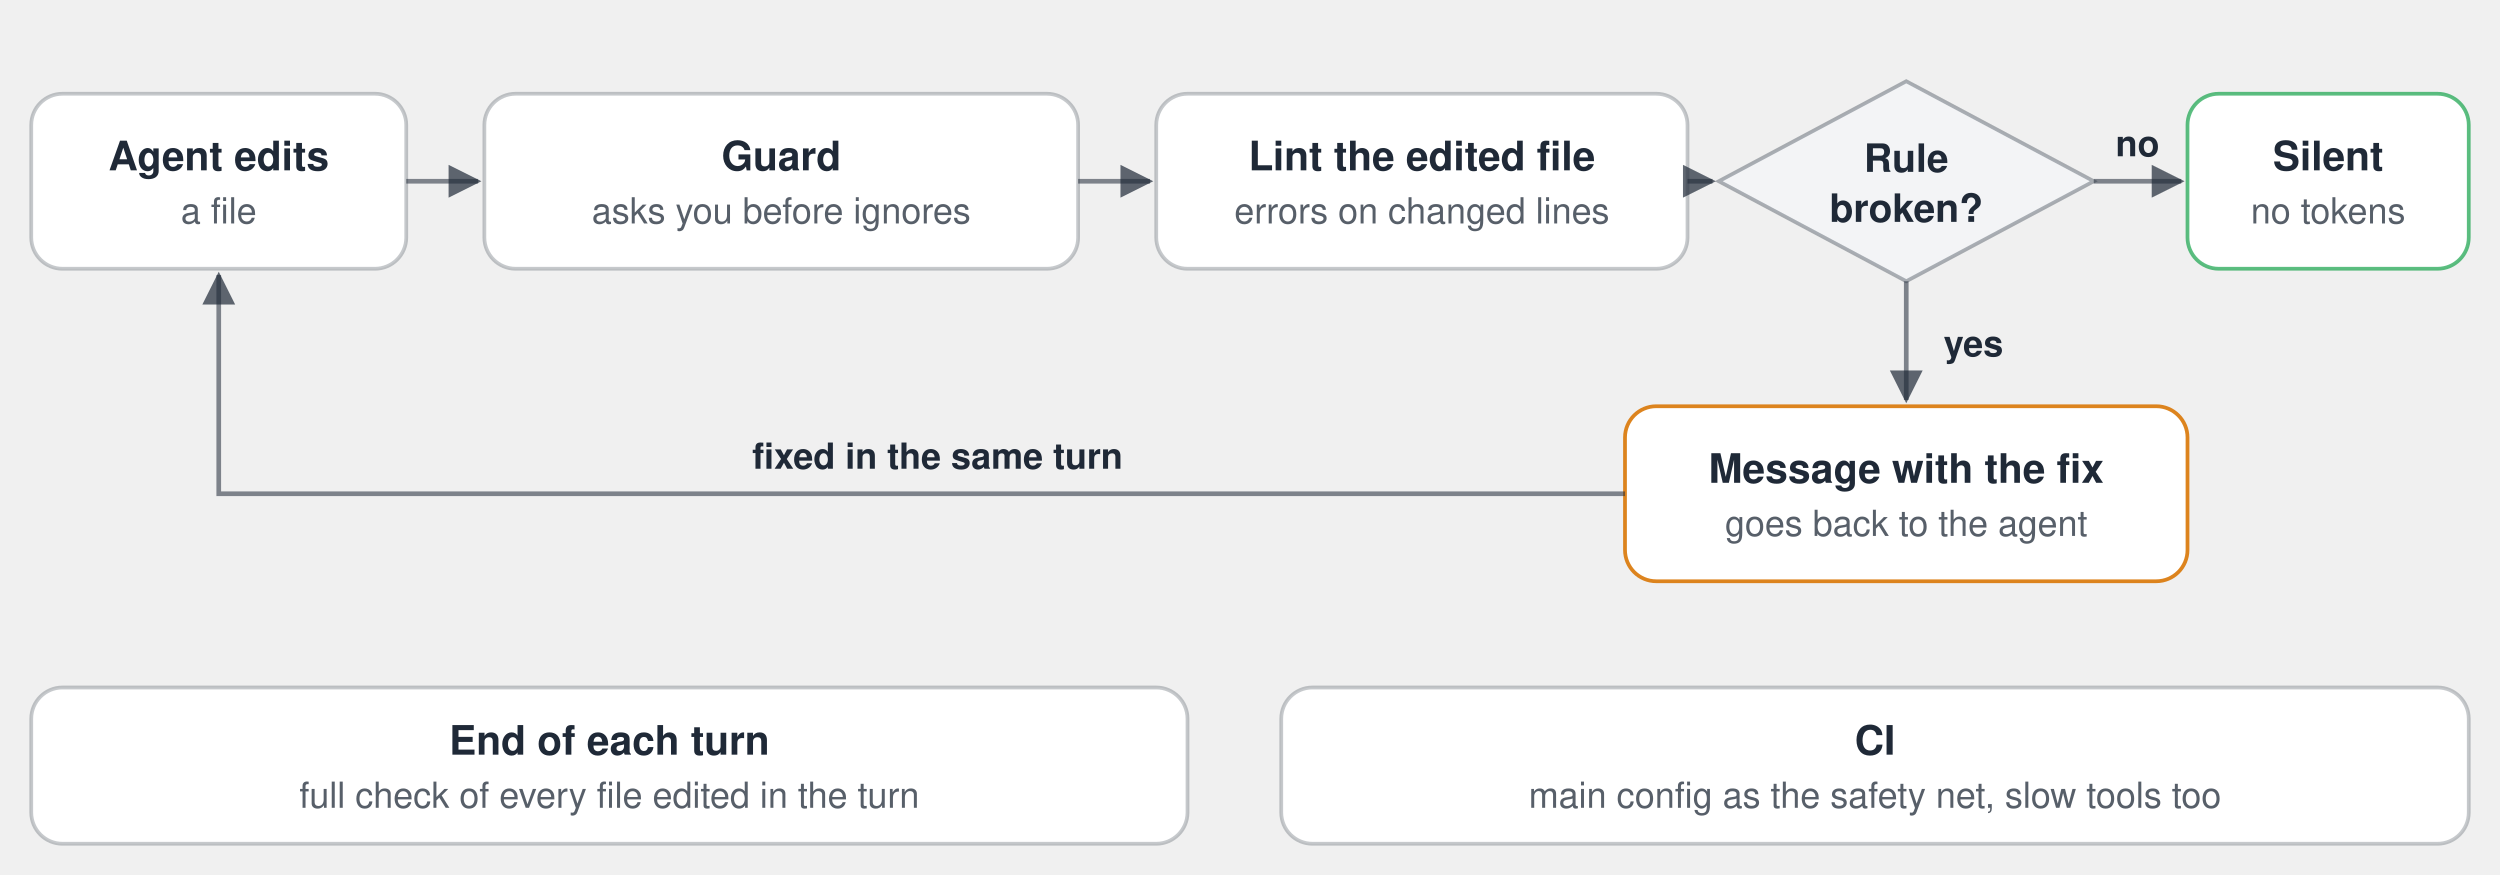
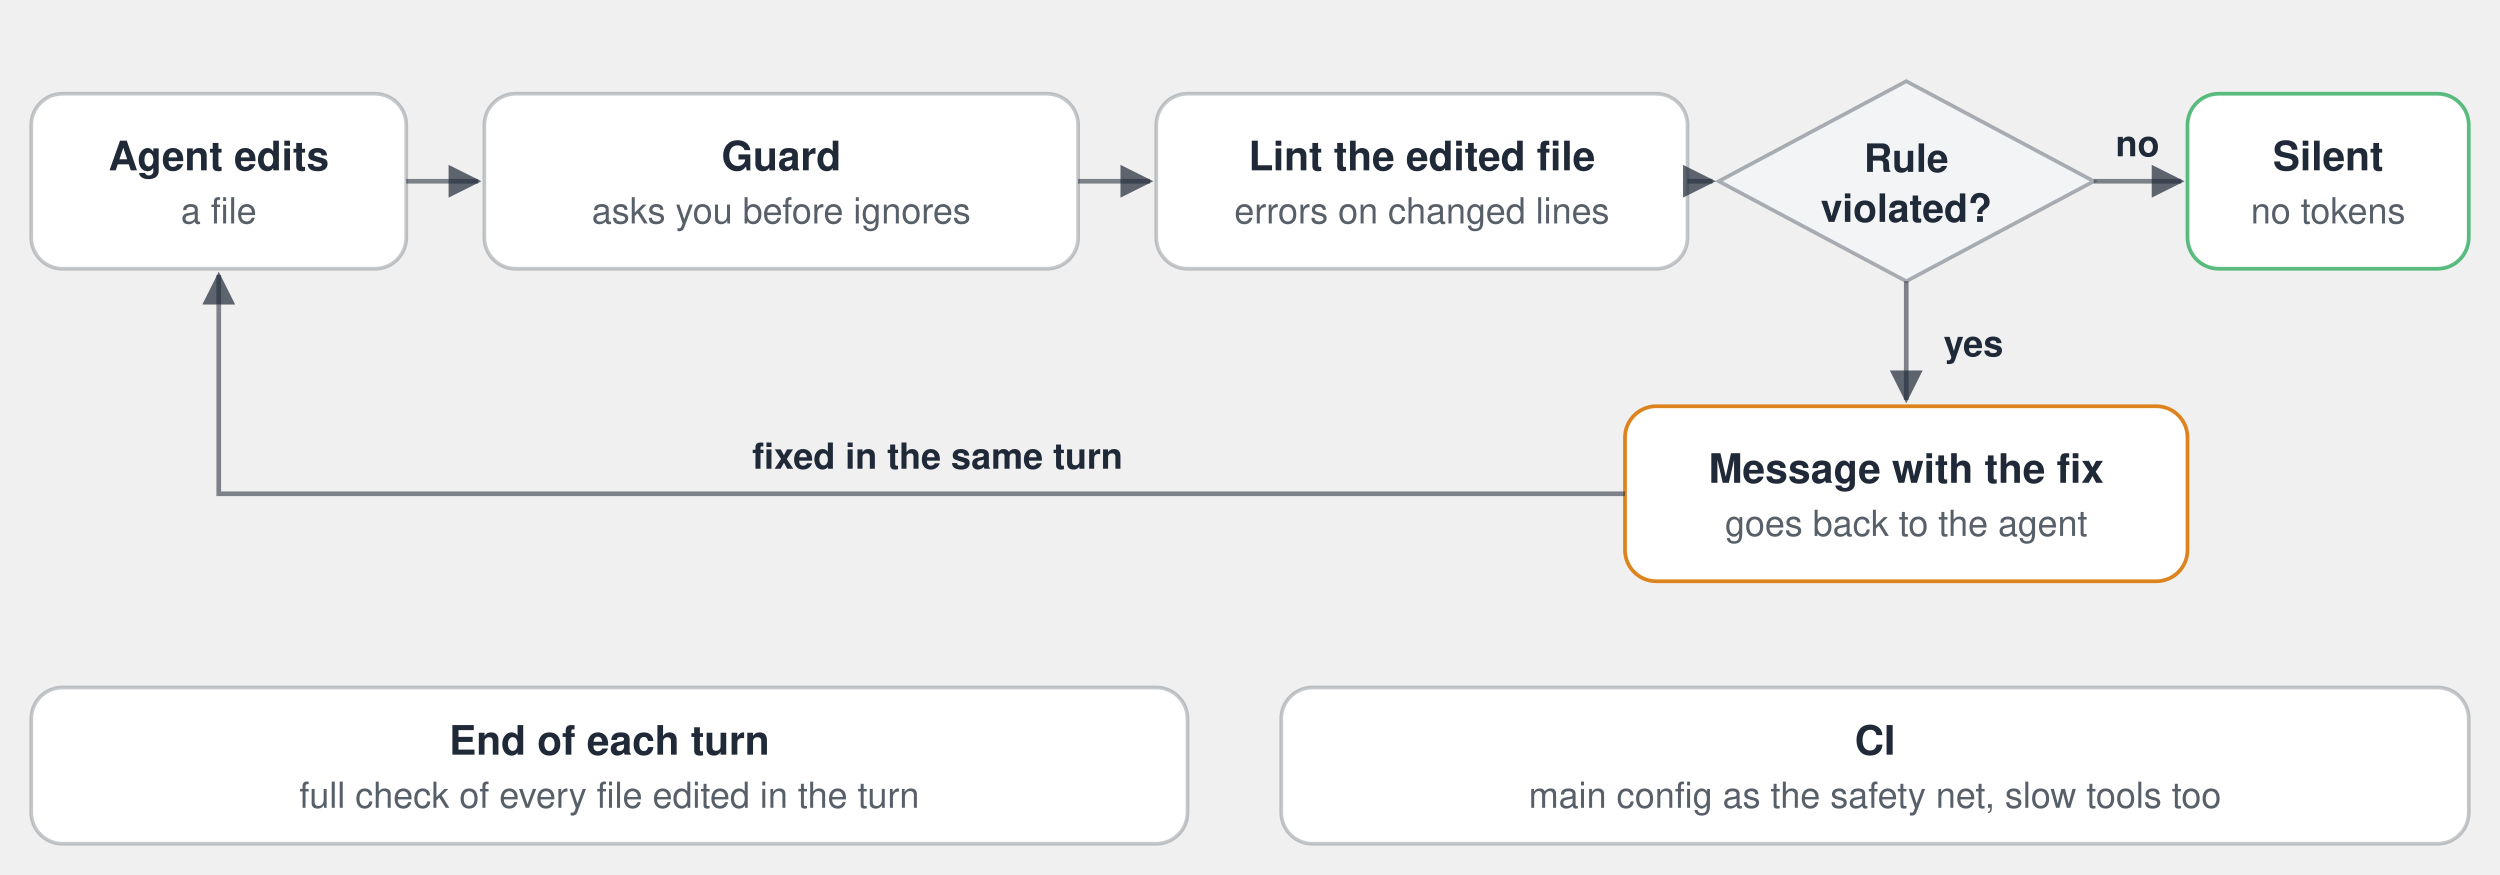
<svg xmlns="http://www.w3.org/2000/svg" class="flow" font-family="Helvetica, Arial, sans-serif" viewBox="0 0 800 280" role="img" aria-label="The feedback loop during one agent session">
  <defs>
    <marker id="arr" viewBox="0 0 10 10" refX="9" refY="5" markerWidth="7" markerHeight="7" orient="auto-start-reverse">
      <path d="M0,0 L10,5 L0,10 z" class="arrowhead" />
    </marker>
  </defs>
  <style>  .flow text { fill: #1f2937; }
  .flow .fl-sub { opacity: .75; }
  .flow .fl-node { fill: #ffffff; stroke: #1f2937; stroke-opacity: .25; stroke-width: 1.2; }
  .flow .fl-in { fill: color-mix(in oklab, #0ea5e9 12%, #ffffff); }
  .flow .fl-out { fill: color-mix(in oklab, #374151 8%, #ffffff); }
  .flow .fl-main { fill: color-mix(in oklab, #16a34a 14%, #ffffff); stroke: #16a34a; stroke-opacity: .7; }
  .flow .fl-sugg { fill: color-mix(in oklab, #d97706 18%, #ffffff); stroke: #d97706; stroke-opacity: .9; }
  .flow .fl-decision { fill: #f3f4f6; stroke: #1f2937; stroke-opacity: .35; stroke-width: 1.2; }
  .flow .edge { stroke: #1f2937; stroke-opacity: .55; stroke-width: 1.5; fill: none; }
  .flow .arrowhead { fill: #1f2937; fill-opacity: .7; }
  .flow .edge-label { fill: #1f2937; }
</style>
  <g id="f2-edit">
    <rect class="fl-node fl-in" x="10" y="30" width="120" height="56" rx="10" />
    <text x="70.0" y="54.5" text-anchor="middle" font-size="13" font-weight="700">Agent edits</text>
    <text x="70.0" y="71.5" text-anchor="middle" font-size="11.5" class="fl-sub">a file</text>
  </g>
  <g id="f2-e1">
    <path class="edge" d="M130,58 L153,58" marker-end="url(#arr)" />
  </g>
  <g id="f2-guard">
    <rect class="fl-node" x="155" y="30" width="190" height="56" rx="10" />
    <text x="250.0" y="54.5" text-anchor="middle" font-size="13" font-weight="700">Guard</text>
    <text x="250.0" y="71.5" text-anchor="middle" font-size="11.5" class="fl-sub">asks you before ignores</text>
  </g>
  <g id="f2-e2">
    <path class="edge" d="M345,58 L368,58" marker-end="url(#arr)" />
  </g>
  <g id="f2-lint">
    <rect class="fl-node" x="370" y="30" width="170" height="56" rx="10" />
    <text x="455.0" y="54.5" text-anchor="middle" font-size="13" font-weight="700">Lint the edited file</text>
    <text x="455.0" y="71.5" text-anchor="middle" font-size="11.5" class="fl-sub">errors on changed lines</text>
  </g>
  <g id="f2-e3">
    <path class="edge" d="M540,58 L548,58" marker-end="url(#arr)" />
  </g>
  <g id="f2-decide">
    <polygon class="fl-decision" points="610,26.0 670.0,58 610,90.0 550.0,58" />
    <text x="610" y="55.0" text-anchor="middle" font-size="12.5" font-weight="700">Rule</text>
-     <text x="610" y="71.0" text-anchor="middle" font-size="12.5" font-weight="700">broken?</text>
+     <text x="610" y="71.0" text-anchor="middle" font-size="12.5" font-weight="700">violated?</text>
  </g>
  <g id="f2-no">
    <path class="edge" d="M670,58 L698,58" marker-end="url(#arr)" />
    <text class="edge-label" x="684" y="50" text-anchor="middle" font-size="11.5" font-weight="700">no</text>
  </g>
  <g id="f2-silent">
    <rect class="fl-node fl-main" x="700" y="30" width="90" height="56" rx="10" />
    <text x="745.0" y="54.5" text-anchor="middle" font-size="13" font-weight="700">Silent</text>
    <text x="745.0" y="71.5" text-anchor="middle" font-size="11.5" class="fl-sub">no tokens</text>
  </g>
  <g id="f2-yes">
    <path class="edge" d="M610,90 L610,128" marker-end="url(#arr)" />
    <text class="edge-label" x="622" y="114" text-anchor="start" font-size="11.5" font-weight="700">yes</text>
  </g>
  <g id="f2-msg">
    <rect class="fl-node fl-sugg" x="520" y="130" width="180" height="56" rx="10" />
    <text x="610.0" y="154.5" text-anchor="middle" font-size="13" font-weight="700">Message with the fix</text>
    <text x="610.0" y="171.5" text-anchor="middle" font-size="11.5" class="fl-sub">goes back to the agent</text>
  </g>
  <g id="f2-back">
    <path class="edge" d="M520,158 L70,158 L70,88" marker-end="url(#arr)" />
    <text class="edge-label" x="300" y="150" text-anchor="middle" font-size="11.5" font-weight="700">fixed in the same turn</text>
  </g>
  <g id="f2-turn">
    <rect class="fl-node" x="10" y="220" width="370" height="50" rx="10" />
    <text x="195.0" y="241.5" text-anchor="middle" font-size="13" font-weight="700">End of each turn</text>
    <text x="195.0" y="258.5" text-anchor="middle" font-size="11.5" class="fl-sub">full check of every file edited in the turn</text>
  </g>
  <g id="f2-ci">
    <rect class="fl-node fl-out" x="410" y="220" width="380" height="50" rx="10" />
    <text x="600.0" y="241.5" text-anchor="middle" font-size="13" font-weight="700">CI</text>
    <text x="600.0" y="258.5" text-anchor="middle" font-size="11.5" class="fl-sub">main config as the safety net, slow tools too</text>
  </g>
</svg>
